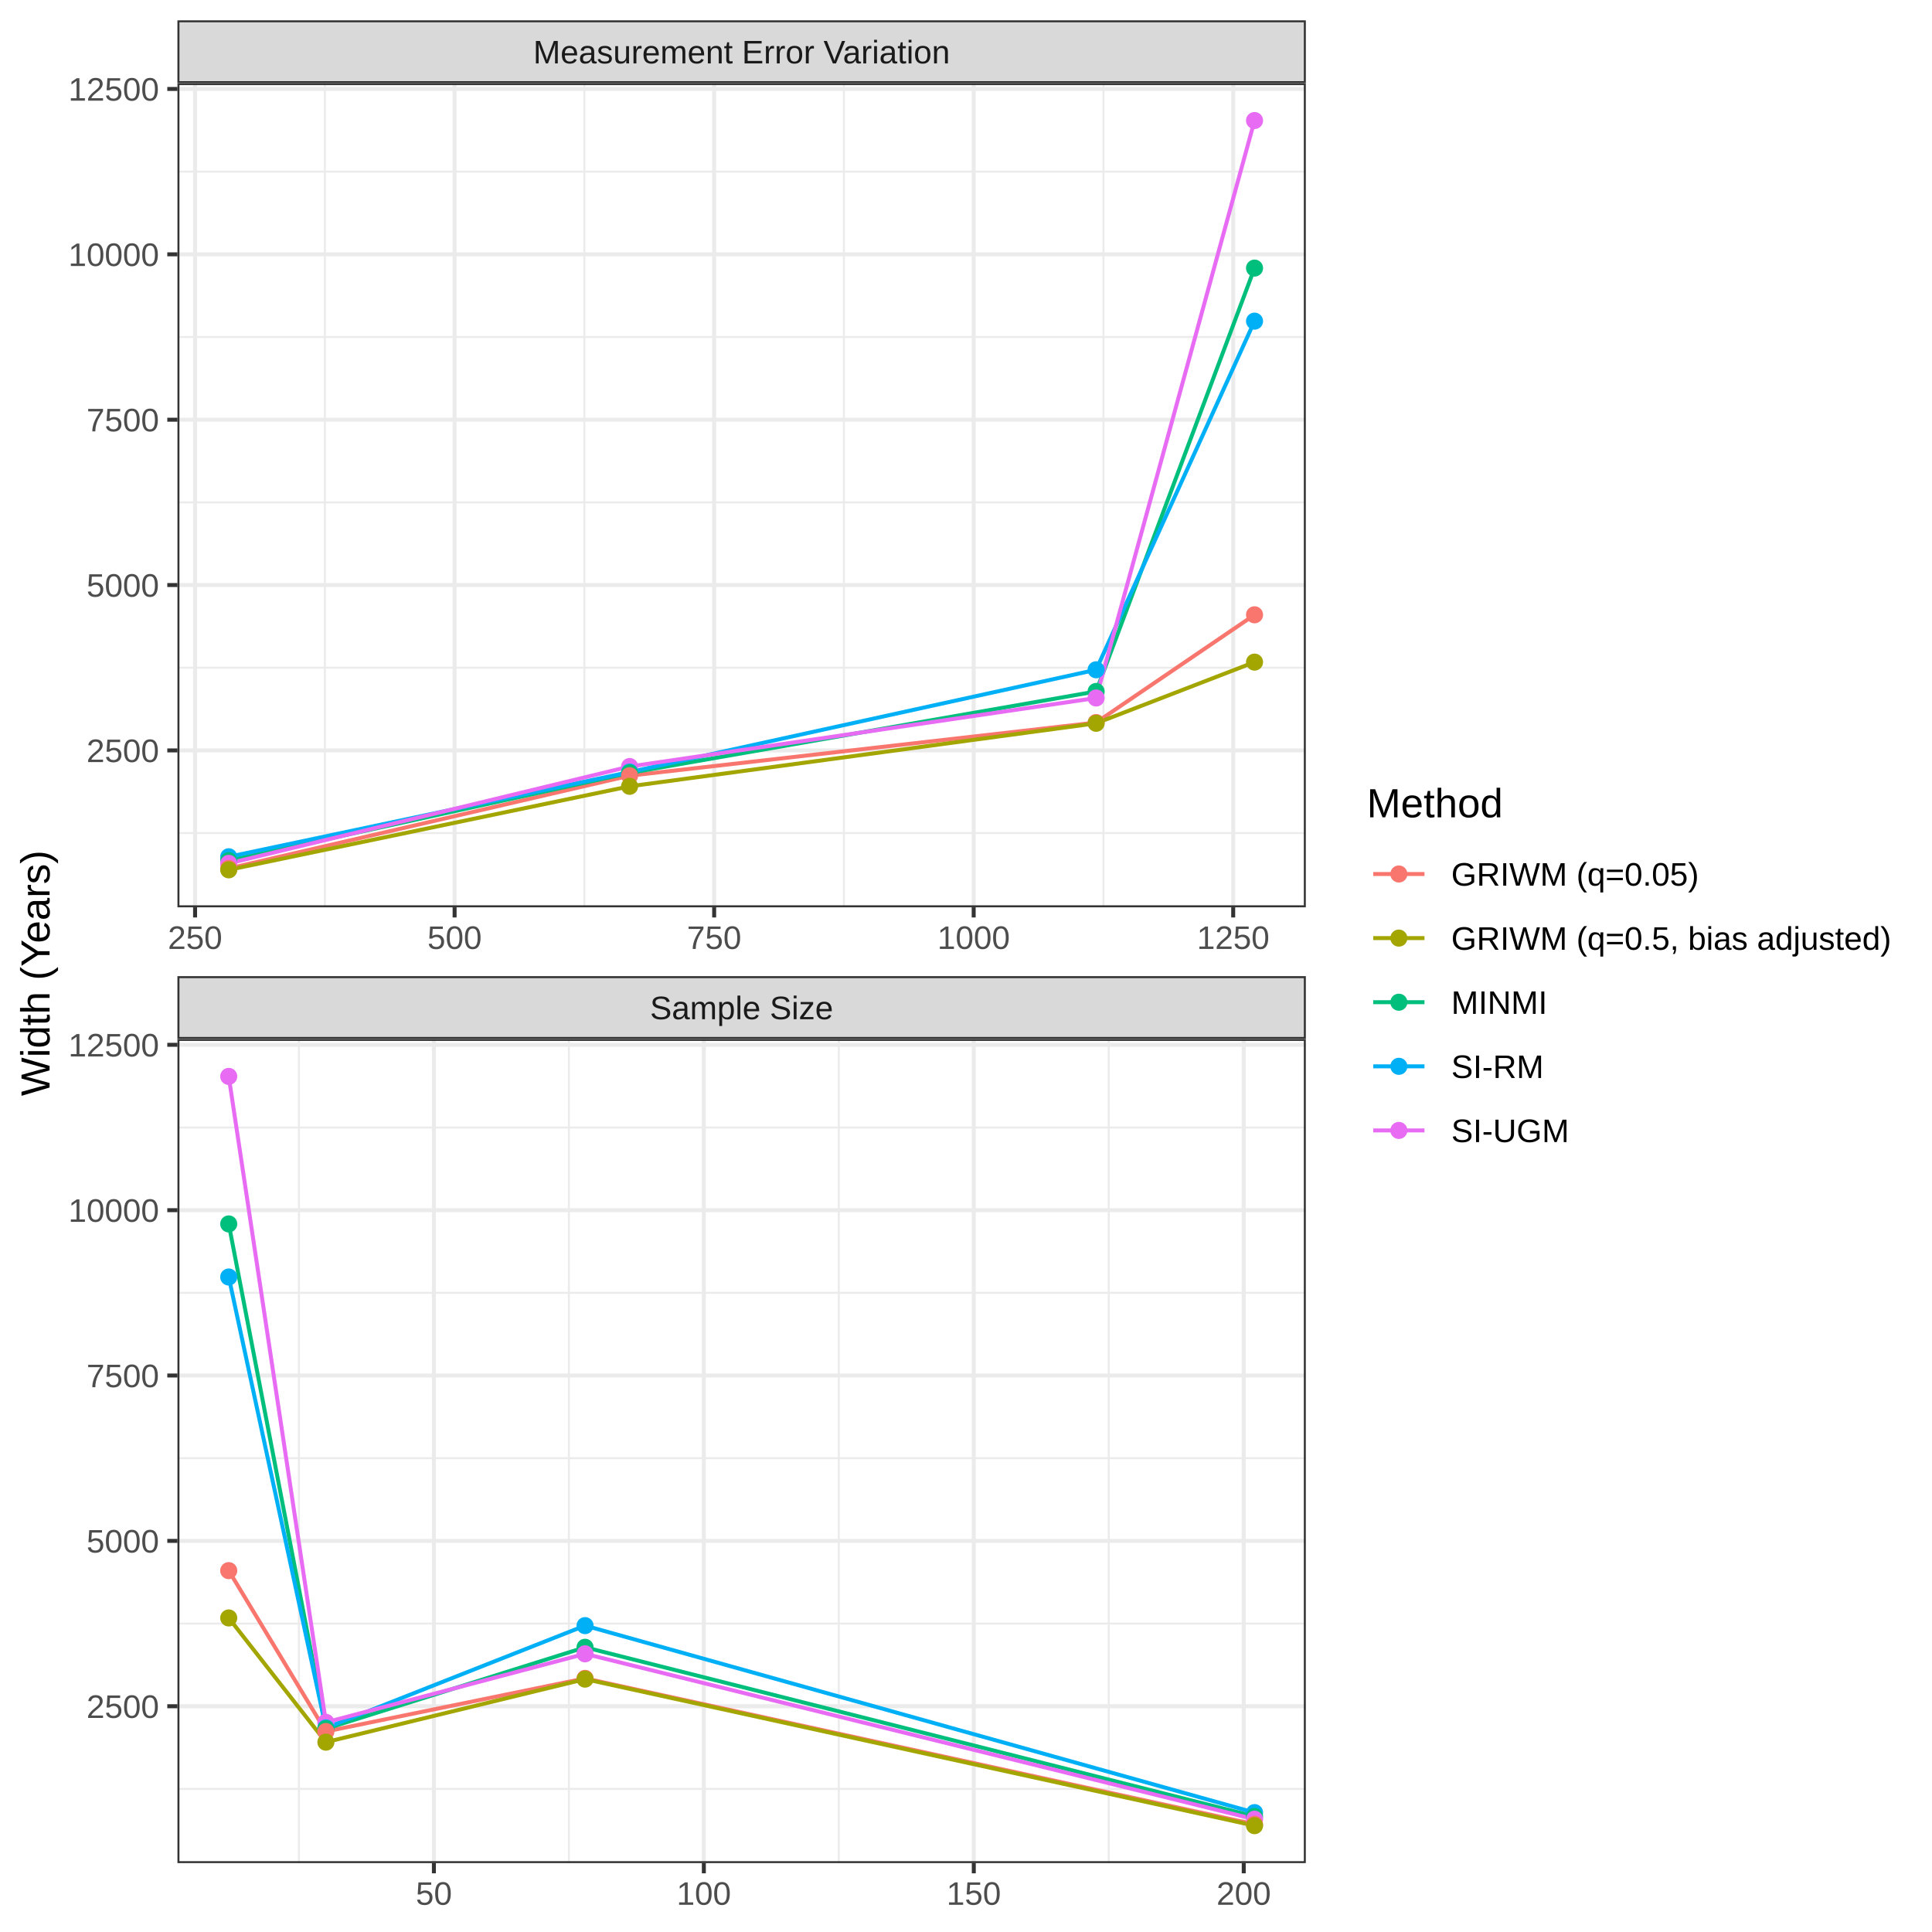
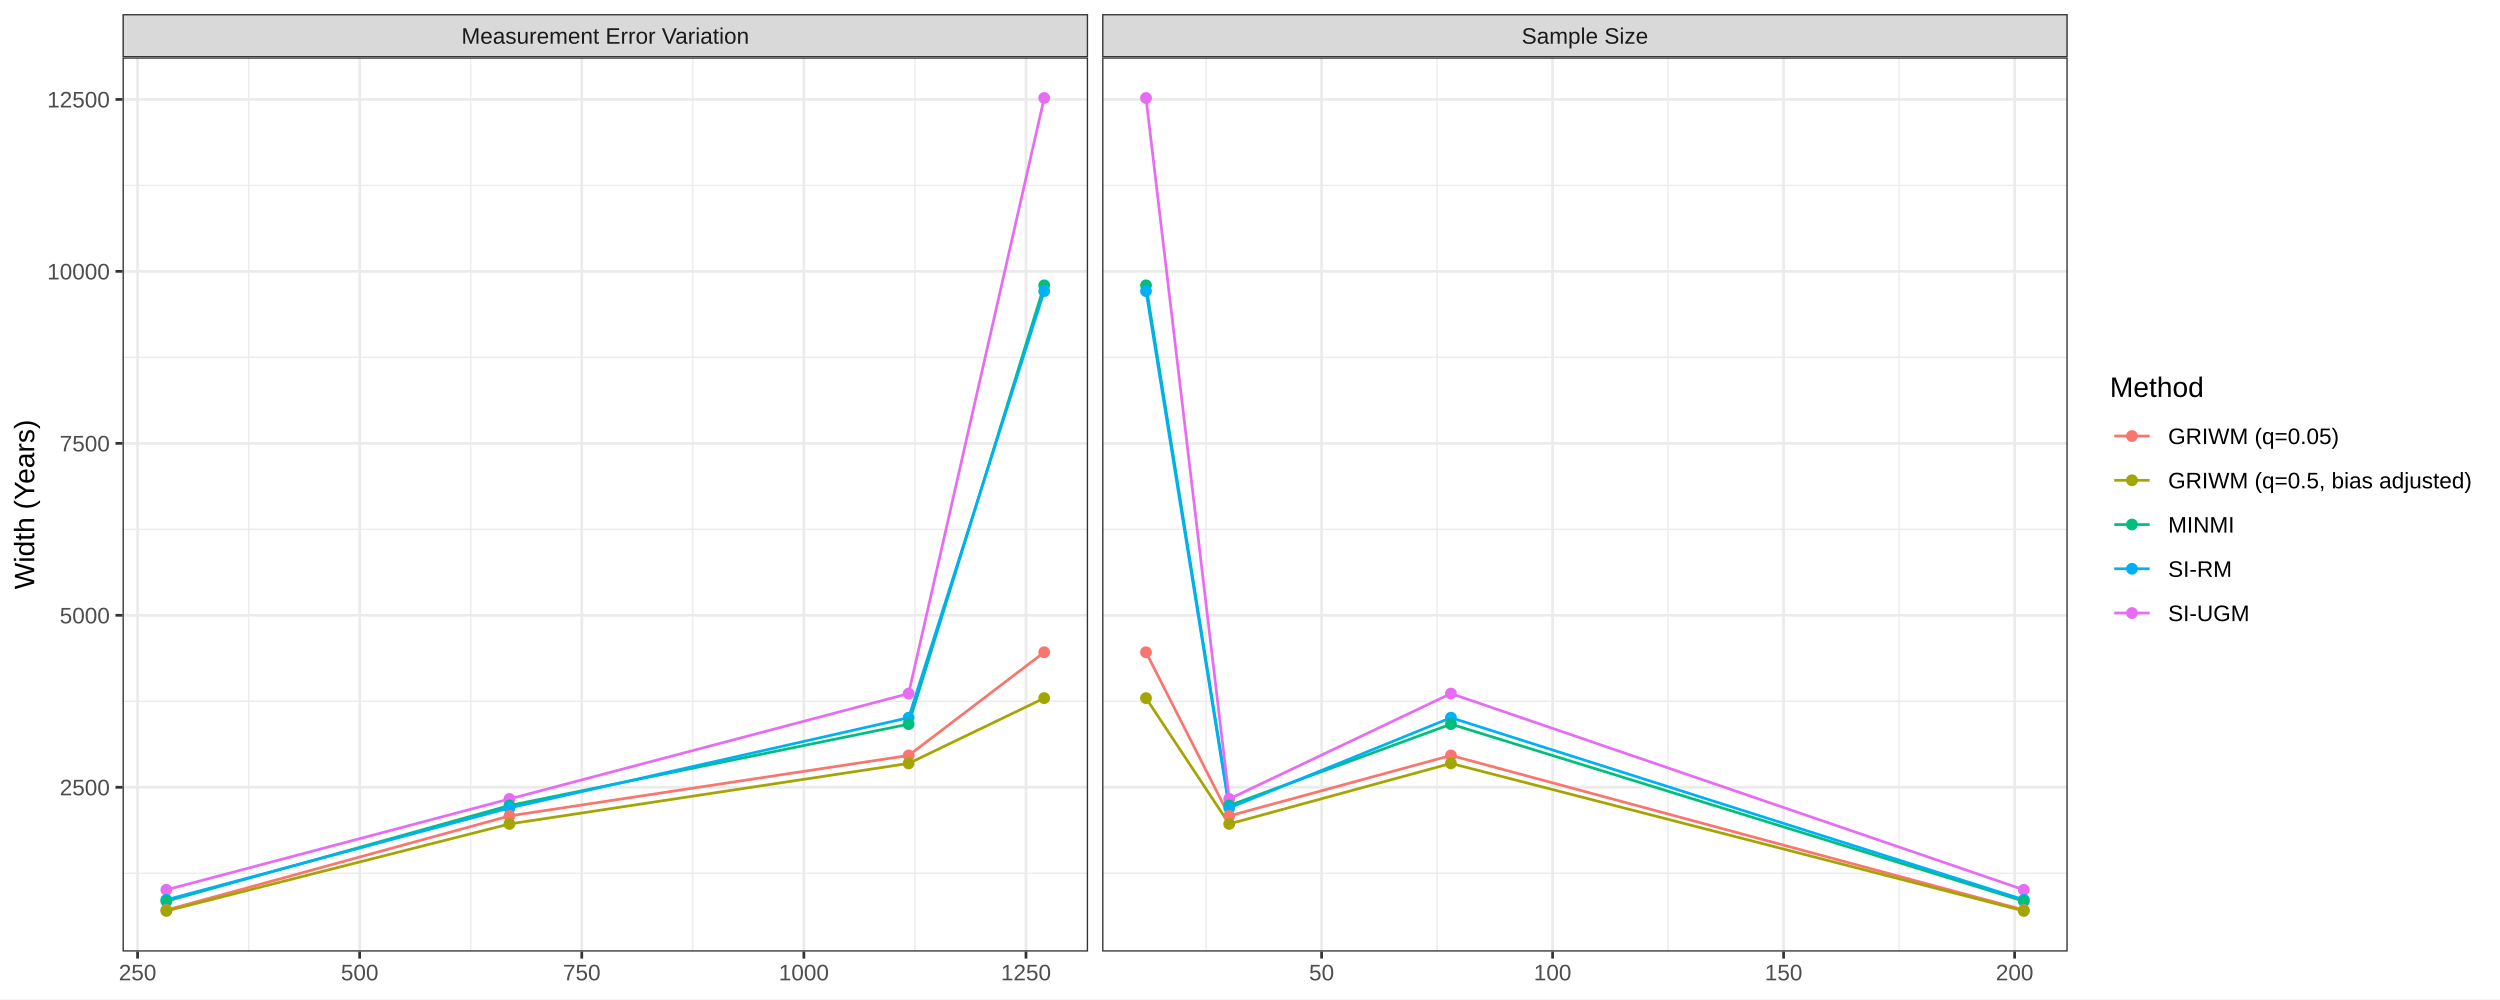
- <svg xmlns="http://www.w3.org/2000/svg" class="svglite" width="520.74pt" height="520.74pt" viewBox="0 0 520.74 520.74">
+ <svg xmlns="http://www.w3.org/2000/svg" class="svglite" width="976.19pt" height="390.14pt" viewBox="0 0 976.19 390.14">
  <defs>
    <style type="text/css">
    .svglite line, .svglite polyline, .svglite polygon, .svglite path, .svglite rect, .svglite circle {
      fill: none;
      stroke: #000000;
      stroke-linecap: round;
      stroke-linejoin: round;
      stroke-miterlimit: 10.00;
    }
    .svglite text {
      white-space: pre;
    }
  </style>
  </defs>
  <rect width="100%" height="100%" style="stroke: none; fill: #FFFFFF;" />
  <defs>
-     <clipPath id="cpMC4wMHw1MjAuNzR8MC4wMHw1MjAuNzQ=">
-       <rect x="0.00" y="0.00" width="520.74" height="520.74" />
-     </clipPath>
-   </defs>
-   <g clip-path="url(#cpMC4wMHw1MjAuNzR8MC4wMHw1MjAuNzQ=)">
-     <rect x="0.00" y="0.00" width="520.74" height="520.74" style="stroke-width: 1.07; stroke: #FFFFFF; fill: #FFFFFF;" />
-   </g>
-   <defs>
-     <clipPath id="cpNDcuODN8MzUxLjk2fDIyLjQwfDI0NC41NQ==">
-       <rect x="47.83" y="22.40" width="304.13" height="222.15" />
-     </clipPath>
-   </defs>
-   <g clip-path="url(#cpNDcuODN8MzUxLjk2fDIyLjQwfDI0NC41NQ==)">
-     <rect x="47.83" y="22.40" width="304.13" height="222.15" style="stroke-width: 1.07; stroke: none; fill: #FFFFFF;" />
-     <polyline points="47.83,224.54 351.96,224.54 " style="stroke-width: 0.53; stroke: #EBEBEB; stroke-linecap: butt;" />
-     <polyline points="47.83,179.97 351.96,179.97 " style="stroke-width: 0.53; stroke: #EBEBEB; stroke-linecap: butt;" />
-     <polyline points="47.83,135.40 351.96,135.40 " style="stroke-width: 0.53; stroke: #EBEBEB; stroke-linecap: butt;" />
-     <polyline points="47.83,90.83 351.96,90.83 " style="stroke-width: 0.53; stroke: #EBEBEB; stroke-linecap: butt;" />
-     <polyline points="47.83,46.26 351.96,46.26 " style="stroke-width: 0.53; stroke: #EBEBEB; stroke-linecap: butt;" />
-     <polyline points="87.56,244.55 87.56,22.40 " style="stroke-width: 0.53; stroke: #EBEBEB; stroke-linecap: butt;" />
-     <polyline points="157.51,244.55 157.51,22.40 " style="stroke-width: 0.53; stroke: #EBEBEB; stroke-linecap: butt;" />
-     <polyline points="227.46,244.55 227.46,22.40 " style="stroke-width: 0.53; stroke: #EBEBEB; stroke-linecap: butt;" />
-     <polyline points="297.42,244.55 297.42,22.40 " style="stroke-width: 0.53; stroke: #EBEBEB; stroke-linecap: butt;" />
-     <polyline points="47.83,202.26 351.96,202.26 " style="stroke-width: 1.07; stroke: #EBEBEB; stroke-linecap: butt;" />
-     <polyline points="47.83,157.69 351.96,157.69 " style="stroke-width: 1.07; stroke: #EBEBEB; stroke-linecap: butt;" />
-     <polyline points="47.83,113.12 351.96,113.12 " style="stroke-width: 1.07; stroke: #EBEBEB; stroke-linecap: butt;" />
-     <polyline points="47.83,68.55 351.96,68.55 " style="stroke-width: 1.07; stroke: #EBEBEB; stroke-linecap: butt;" />
-     <polyline points="47.83,23.98 351.96,23.98 " style="stroke-width: 1.07; stroke: #EBEBEB; stroke-linecap: butt;" />
-     <polyline points="52.58,244.55 52.58,22.40 " style="stroke-width: 1.07; stroke: #EBEBEB; stroke-linecap: butt;" />
-     <polyline points="122.53,244.55 122.53,22.40 " style="stroke-width: 1.07; stroke: #EBEBEB; stroke-linecap: butt;" />
-     <polyline points="192.49,244.55 192.49,22.40 " style="stroke-width: 1.07; stroke: #EBEBEB; stroke-linecap: butt;" />
-     <polyline points="262.44,244.55 262.44,22.40 " style="stroke-width: 1.07; stroke: #EBEBEB; stroke-linecap: butt;" />
-     <polyline points="332.39,244.55 332.39,22.40 " style="stroke-width: 1.07; stroke: #EBEBEB; stroke-linecap: butt;" />
-     <polyline points="61.65,234.08 169.70,209.07 295.44,194.75 338.14,165.71 " style="stroke-width: 1.07; stroke: #F8766D; stroke-linecap: butt;" />
-     <polyline points="61.65,234.45 169.70,211.94 295.44,194.95 338.14,178.46 " style="stroke-width: 1.07; stroke: #A3A500; stroke-linecap: butt;" />
-     <polyline points="61.65,231.96 169.70,208.32 295.44,186.37 338.14,72.26 " style="stroke-width: 1.07; stroke: #00BF7D; stroke-linecap: butt;" />
-     <polyline points="61.65,230.93 169.70,208.10 295.44,180.53 338.14,86.56 " style="stroke-width: 1.07; stroke: #00B0F6; stroke-linecap: butt;" />
-     <polyline points="61.65,232.71 169.70,206.60 295.44,188.13 338.14,32.49 " style="stroke-width: 1.07; stroke: #E76BF3; stroke-linecap: butt;" />
-     <circle cx="169.70" cy="206.60" r="1.95" style="stroke-width: 0.71; stroke: #E76BF3; fill: #E76BF3;" />
-     <circle cx="169.70" cy="208.10" r="1.95" style="stroke-width: 0.71; stroke: #00B0F6; fill: #00B0F6;" />
-     <circle cx="169.70" cy="208.32" r="1.95" style="stroke-width: 0.71; stroke: #00BF7D; fill: #00BF7D;" />
-     <circle cx="169.70" cy="209.07" r="1.95" style="stroke-width: 0.71; stroke: #F8766D; fill: #F8766D;" />
-     <circle cx="169.70" cy="211.94" r="1.95" style="stroke-width: 0.71; stroke: #A3A500; fill: #A3A500;" />
-     <circle cx="295.44" cy="180.53" r="1.95" style="stroke-width: 0.71; stroke: #00B0F6; fill: #00B0F6;" />
-     <circle cx="295.44" cy="186.37" r="1.95" style="stroke-width: 0.71; stroke: #00BF7D; fill: #00BF7D;" />
-     <circle cx="295.44" cy="188.13" r="1.95" style="stroke-width: 0.71; stroke: #E76BF3; fill: #E76BF3;" />
-     <circle cx="295.44" cy="194.75" r="1.95" style="stroke-width: 0.71; stroke: #F8766D; fill: #F8766D;" />
-     <circle cx="295.44" cy="194.95" r="1.95" style="stroke-width: 0.71; stroke: #A3A500; fill: #A3A500;" />
-     <circle cx="61.65" cy="230.93" r="1.95" style="stroke-width: 0.71; stroke: #00B0F6; fill: #00B0F6;" />
-     <circle cx="61.65" cy="231.96" r="1.95" style="stroke-width: 0.71; stroke: #00BF7D; fill: #00BF7D;" />
-     <circle cx="61.65" cy="232.71" r="1.95" style="stroke-width: 0.71; stroke: #E76BF3; fill: #E76BF3;" />
-     <circle cx="61.65" cy="234.08" r="1.95" style="stroke-width: 0.71; stroke: #F8766D; fill: #F8766D;" />
-     <circle cx="61.65" cy="234.45" r="1.95" style="stroke-width: 0.71; stroke: #A3A500; fill: #A3A500;" />
-     <circle cx="338.14" cy="32.49" r="1.95" style="stroke-width: 0.71; stroke: #E76BF3; fill: #E76BF3;" />
-     <circle cx="338.14" cy="72.26" r="1.95" style="stroke-width: 0.71; stroke: #00BF7D; fill: #00BF7D;" />
-     <circle cx="338.14" cy="86.56" r="1.95" style="stroke-width: 0.71; stroke: #00B0F6; fill: #00B0F6;" />
-     <circle cx="338.14" cy="165.71" r="1.95" style="stroke-width: 0.71; stroke: #F8766D; fill: #F8766D;" />
-     <circle cx="338.14" cy="178.46" r="1.95" style="stroke-width: 0.71; stroke: #A3A500; fill: #A3A500;" />
-     <rect x="47.83" y="22.40" width="304.13" height="222.15" style="stroke-width: 1.07; stroke: #333333;" />
-   </g>
-   <g clip-path="url(#cpMC4wMHw1MjAuNzR8MC4wMHw1MjAuNzQ=)">
+     <clipPath id="cpMC4wMHw5NzYuMTl8MC4wMHwzOTAuMTQ=">
+       <rect x="0.00" y="0.00" width="976.19" height="390.14" />
+     </clipPath>
+   </defs>
+   <g clip-path="url(#cpMC4wMHw5NzYuMTl8MC4wMHwzOTAuMTQ=)">
+     <rect x="0" y="0.00" width="976.19" height="390.14" style="stroke-width: 1.07; stroke: #FFFFFF; fill: #FFFFFF;" />
+   </g>
+   <defs>
+     <clipPath id="cpNDcuODN8NDI0Ljg3fDIyLjQwfDM3MS41OA==">
+       <rect x="47.83" y="22.40" width="377.05" height="349.18" />
+     </clipPath>
+   </defs>
+   <g clip-path="url(#cpNDcuODN8NDI0Ljg3fDIyLjQwfDM3MS41OA==)">
+     <rect x="47.83" y="22.40" width="377.05" height="349.18" style="stroke-width: 1.07; stroke: none; fill: #FFFFFF;" />
+     <polyline points="47.83,340.99 424.87,340.99 " style="stroke-width: 0.53; stroke: #EBEBEB; stroke-linecap: butt;" />
+     <polyline points="47.83,273.84 424.87,273.84 " style="stroke-width: 0.53; stroke: #EBEBEB; stroke-linecap: butt;" />
+     <polyline points="47.83,206.69 424.87,206.69 " style="stroke-width: 0.53; stroke: #EBEBEB; stroke-linecap: butt;" />
+     <polyline points="47.83,139.54 424.87,139.54 " style="stroke-width: 0.53; stroke: #EBEBEB; stroke-linecap: butt;" />
+     <polyline points="47.83,72.40 424.87,72.40 " style="stroke-width: 0.53; stroke: #EBEBEB; stroke-linecap: butt;" />
+     <polyline points="97.08,371.58 97.08,22.40 " style="stroke-width: 0.53; stroke: #EBEBEB; stroke-linecap: butt;" />
+     <polyline points="183.81,371.58 183.81,22.40 " style="stroke-width: 0.53; stroke: #EBEBEB; stroke-linecap: butt;" />
+     <polyline points="270.53,371.58 270.53,22.40 " style="stroke-width: 0.53; stroke: #EBEBEB; stroke-linecap: butt;" />
+     <polyline points="357.26,371.58 357.26,22.40 " style="stroke-width: 0.53; stroke: #EBEBEB; stroke-linecap: butt;" />
+     <polyline points="47.83,307.41 424.87,307.41 " style="stroke-width: 1.07; stroke: #EBEBEB; stroke-linecap: butt;" />
+     <polyline points="47.83,240.27 424.87,240.27 " style="stroke-width: 1.07; stroke: #EBEBEB; stroke-linecap: butt;" />
+     <polyline points="47.83,173.12 424.87,173.12 " style="stroke-width: 1.07; stroke: #EBEBEB; stroke-linecap: butt;" />
+     <polyline points="47.83,105.97 424.87,105.97 " style="stroke-width: 1.07; stroke: #EBEBEB; stroke-linecap: butt;" />
+     <polyline points="47.83,38.82 424.87,38.82 " style="stroke-width: 1.07; stroke: #EBEBEB; stroke-linecap: butt;" />
+     <polyline points="53.72,371.58 53.72,22.40 " style="stroke-width: 1.07; stroke: #EBEBEB; stroke-linecap: butt;" />
+     <polyline points="140.44,371.58 140.44,22.40 " style="stroke-width: 1.07; stroke: #EBEBEB; stroke-linecap: butt;" />
+     <polyline points="227.17,371.58 227.17,22.40 " style="stroke-width: 1.07; stroke: #EBEBEB; stroke-linecap: butt;" />
+     <polyline points="313.89,371.58 313.89,22.40 " style="stroke-width: 1.07; stroke: #EBEBEB; stroke-linecap: butt;" />
+     <polyline points="400.62,371.58 400.62,22.40 " style="stroke-width: 1.07; stroke: #EBEBEB; stroke-linecap: butt;" />
+     <polyline points="64.96,355.33 198.92,318.59 354.80,294.98 407.74,254.69 " style="stroke-width: 1.07; stroke: #F8766D; stroke-linecap: butt;" />
+     <polyline points="64.96,355.71 198.92,321.73 354.80,298.09 407.74,272.60 " style="stroke-width: 1.07; stroke: #A3A500; stroke-linecap: butt;" />
+     <polyline points="64.96,351.89 198.92,314.53 354.80,282.76 407.74,111.41 " style="stroke-width: 1.07; stroke: #00BF7D; stroke-linecap: butt;" />
+     <polyline points="64.96,351.34 198.92,315.48 354.80,280.24 407.74,113.67 " style="stroke-width: 1.07; stroke: #00B0F6; stroke-linecap: butt;" />
+     <polyline points="64.96,347.45 198.92,311.97 354.80,270.82 407.74,38.27 " style="stroke-width: 1.07; stroke: #E76BF3; stroke-linecap: butt;" />
+     <circle cx="198.92" cy="311.97" r="1.95" style="stroke-width: 0.71; stroke: #E76BF3; fill: #E76BF3;" />
+     <circle cx="198.92" cy="314.53" r="1.95" style="stroke-width: 0.71; stroke: #00BF7D; fill: #00BF7D;" />
+     <circle cx="198.92" cy="315.48" r="1.95" style="stroke-width: 0.71; stroke: #00B0F6; fill: #00B0F6;" />
+     <circle cx="198.92" cy="318.59" r="1.95" style="stroke-width: 0.71; stroke: #F8766D; fill: #F8766D;" />
+     <circle cx="198.92" cy="321.73" r="1.95" style="stroke-width: 0.71; stroke: #A3A500; fill: #A3A500;" />
+     <circle cx="354.80" cy="270.82" r="1.95" style="stroke-width: 0.71; stroke: #E76BF3; fill: #E76BF3;" />
+     <circle cx="354.80" cy="280.24" r="1.95" style="stroke-width: 0.71; stroke: #00B0F6; fill: #00B0F6;" />
+     <circle cx="354.80" cy="282.76" r="1.95" style="stroke-width: 0.71; stroke: #00BF7D; fill: #00BF7D;" />
+     <circle cx="354.80" cy="294.98" r="1.95" style="stroke-width: 0.71; stroke: #F8766D; fill: #F8766D;" />
+     <circle cx="354.80" cy="298.09" r="1.95" style="stroke-width: 0.71; stroke: #A3A500; fill: #A3A500;" />
+     <circle cx="64.96" cy="347.45" r="1.95" style="stroke-width: 0.71; stroke: #E76BF3; fill: #E76BF3;" />
+     <circle cx="64.96" cy="351.34" r="1.95" style="stroke-width: 0.71; stroke: #00B0F6; fill: #00B0F6;" />
+     <circle cx="64.96" cy="351.89" r="1.95" style="stroke-width: 0.71; stroke: #00BF7D; fill: #00BF7D;" />
+     <circle cx="64.96" cy="355.33" r="1.95" style="stroke-width: 0.71; stroke: #F8766D; fill: #F8766D;" />
+     <circle cx="64.96" cy="355.71" r="1.95" style="stroke-width: 0.71; stroke: #A3A500; fill: #A3A500;" />
+     <circle cx="407.74" cy="38.27" r="1.95" style="stroke-width: 0.71; stroke: #E76BF3; fill: #E76BF3;" />
+     <circle cx="407.74" cy="111.41" r="1.95" style="stroke-width: 0.71; stroke: #00BF7D; fill: #00BF7D;" />
+     <circle cx="407.74" cy="113.67" r="1.95" style="stroke-width: 0.71; stroke: #00B0F6; fill: #00B0F6;" />
+     <circle cx="407.74" cy="254.69" r="1.95" style="stroke-width: 0.71; stroke: #F8766D; fill: #F8766D;" />
+     <circle cx="407.74" cy="272.60" r="1.95" style="stroke-width: 0.71; stroke: #A3A500; fill: #A3A500;" />
+     <rect x="47.83" y="22.40" width="377.05" height="349.18" style="stroke-width: 1.07; stroke: #333333;" />
+   </g>
+   <g clip-path="url(#cpMC4wMHw5NzYuMTl8MC4wMHwzOTAuMTQ=)">
</g>
  <defs>
-     <clipPath id="cpNDcuODN8MzUxLjk2fDI4MC4wM3w1MDIuMTg=">
-       <rect x="47.83" y="280.03" width="304.13" height="222.15" />
-     </clipPath>
-   </defs>
-   <g clip-path="url(#cpNDcuODN8MzUxLjk2fDI4MC4wM3w1MDIuMTg=)">
-     <rect x="47.83" y="280.03" width="304.13" height="222.15" style="stroke-width: 1.07; stroke: none; fill: #FFFFFF;" />
-     <polyline points="47.83,482.17 351.96,482.17 " style="stroke-width: 0.53; stroke: #EBEBEB; stroke-linecap: butt;" />
-     <polyline points="47.83,437.60 351.96,437.60 " style="stroke-width: 0.53; stroke: #EBEBEB; stroke-linecap: butt;" />
-     <polyline points="47.83,393.03 351.96,393.03 " style="stroke-width: 0.53; stroke: #EBEBEB; stroke-linecap: butt;" />
-     <polyline points="47.83,348.46 351.96,348.46 " style="stroke-width: 0.53; stroke: #EBEBEB; stroke-linecap: butt;" />
-     <polyline points="47.83,303.90 351.96,303.90 " style="stroke-width: 0.53; stroke: #EBEBEB; stroke-linecap: butt;" />
-     <polyline points="80.57,502.18 80.57,280.03 " style="stroke-width: 0.53; stroke: #EBEBEB; stroke-linecap: butt;" />
-     <polyline points="153.33,502.18 153.33,280.03 " style="stroke-width: 0.53; stroke: #EBEBEB; stroke-linecap: butt;" />
-     <polyline points="226.09,502.18 226.09,280.03 " style="stroke-width: 0.53; stroke: #EBEBEB; stroke-linecap: butt;" />
-     <polyline points="298.85,502.18 298.85,280.03 " style="stroke-width: 0.53; stroke: #EBEBEB; stroke-linecap: butt;" />
-     <polyline points="47.83,459.89 351.96,459.89 " style="stroke-width: 1.07; stroke: #EBEBEB; stroke-linecap: butt;" />
-     <polyline points="47.83,415.32 351.96,415.32 " style="stroke-width: 1.07; stroke: #EBEBEB; stroke-linecap: butt;" />
-     <polyline points="47.83,370.75 351.96,370.75 " style="stroke-width: 1.07; stroke: #EBEBEB; stroke-linecap: butt;" />
-     <polyline points="47.83,326.18 351.96,326.18 " style="stroke-width: 1.07; stroke: #EBEBEB; stroke-linecap: butt;" />
-     <polyline points="47.83,281.61 351.96,281.61 " style="stroke-width: 1.07; stroke: #EBEBEB; stroke-linecap: butt;" />
-     <polyline points="116.95,502.18 116.95,280.03 " style="stroke-width: 1.07; stroke: #EBEBEB; stroke-linecap: butt;" />
-     <polyline points="189.71,502.18 189.71,280.03 " style="stroke-width: 1.07; stroke: #EBEBEB; stroke-linecap: butt;" />
-     <polyline points="262.47,502.18 262.47,280.03 " style="stroke-width: 1.07; stroke: #EBEBEB; stroke-linecap: butt;" />
-     <polyline points="335.23,502.18 335.23,280.03 " style="stroke-width: 1.07; stroke: #EBEBEB; stroke-linecap: butt;" />
-     <polyline points="61.65,423.34 87.84,466.70 157.69,452.38 338.14,491.71 " style="stroke-width: 1.07; stroke: #F8766D; stroke-linecap: butt;" />
-     <polyline points="61.65,436.09 87.84,469.57 157.69,452.58 338.14,492.08 " style="stroke-width: 1.07; stroke: #A3A500; stroke-linecap: butt;" />
-     <polyline points="61.65,329.89 87.84,465.95 157.69,444.00 338.14,489.59 " style="stroke-width: 1.07; stroke: #00BF7D; stroke-linecap: butt;" />
-     <polyline points="61.65,344.20 87.84,465.73 157.69,438.16 338.14,488.56 " style="stroke-width: 1.07; stroke: #00B0F6; stroke-linecap: butt;" />
-     <polyline points="61.65,290.13 87.84,464.23 157.69,445.76 338.14,490.34 " style="stroke-width: 1.07; stroke: #E76BF3; stroke-linecap: butt;" />
-     <circle cx="87.84" cy="464.23" r="1.95" style="stroke-width: 0.71; stroke: #E76BF3; fill: #E76BF3;" />
-     <circle cx="87.84" cy="465.73" r="1.95" style="stroke-width: 0.71; stroke: #00B0F6; fill: #00B0F6;" />
-     <circle cx="87.84" cy="465.95" r="1.95" style="stroke-width: 0.71; stroke: #00BF7D; fill: #00BF7D;" />
-     <circle cx="87.84" cy="466.70" r="1.95" style="stroke-width: 0.71; stroke: #F8766D; fill: #F8766D;" />
-     <circle cx="87.84" cy="469.57" r="1.95" style="stroke-width: 0.71; stroke: #A3A500; fill: #A3A500;" />
-     <circle cx="157.69" cy="438.16" r="1.95" style="stroke-width: 0.71; stroke: #00B0F6; fill: #00B0F6;" />
-     <circle cx="157.69" cy="444.00" r="1.95" style="stroke-width: 0.71; stroke: #00BF7D; fill: #00BF7D;" />
-     <circle cx="157.69" cy="445.76" r="1.95" style="stroke-width: 0.71; stroke: #E76BF3; fill: #E76BF3;" />
-     <circle cx="157.69" cy="452.38" r="1.95" style="stroke-width: 0.71; stroke: #F8766D; fill: #F8766D;" />
-     <circle cx="157.69" cy="452.58" r="1.95" style="stroke-width: 0.71; stroke: #A3A500; fill: #A3A500;" />
-     <circle cx="338.14" cy="488.56" r="1.95" style="stroke-width: 0.71; stroke: #00B0F6; fill: #00B0F6;" />
-     <circle cx="338.14" cy="489.59" r="1.95" style="stroke-width: 0.71; stroke: #00BF7D; fill: #00BF7D;" />
-     <circle cx="338.14" cy="490.34" r="1.95" style="stroke-width: 0.71; stroke: #E76BF3; fill: #E76BF3;" />
-     <circle cx="338.14" cy="491.71" r="1.95" style="stroke-width: 0.71; stroke: #F8766D; fill: #F8766D;" />
-     <circle cx="338.14" cy="492.08" r="1.95" style="stroke-width: 0.71; stroke: #A3A500; fill: #A3A500;" />
-     <circle cx="61.65" cy="290.13" r="1.95" style="stroke-width: 0.71; stroke: #E76BF3; fill: #E76BF3;" />
-     <circle cx="61.65" cy="329.89" r="1.95" style="stroke-width: 0.71; stroke: #00BF7D; fill: #00BF7D;" />
-     <circle cx="61.65" cy="344.20" r="1.95" style="stroke-width: 0.71; stroke: #00B0F6; fill: #00B0F6;" />
-     <circle cx="61.65" cy="423.34" r="1.95" style="stroke-width: 0.71; stroke: #F8766D; fill: #F8766D;" />
-     <circle cx="61.65" cy="436.09" r="1.95" style="stroke-width: 0.71; stroke: #A3A500; fill: #A3A500;" />
-     <rect x="47.83" y="280.03" width="304.13" height="222.15" style="stroke-width: 1.07; stroke: #333333;" />
-   </g>
-   <g clip-path="url(#cpMC4wMHw1MjAuNzR8MC4wMHw1MjAuNzQ=)">
+     <clipPath id="cpNDMwLjM1fDgwNy40MHwyMi40MHwzNzEuNTg=">
+       <rect x="430.35" y="22.40" width="377.05" height="349.18" />
+     </clipPath>
+   </defs>
+   <g clip-path="url(#cpNDMwLjM1fDgwNy40MHwyMi40MHwzNzEuNTg=)">
+     <rect x="430.35" y="22.40" width="377.05" height="349.18" style="stroke-width: 1.07; stroke: none; fill: #FFFFFF;" />
+     <polyline points="430.35,340.99 807.40,340.99 " style="stroke-width: 0.53; stroke: #EBEBEB; stroke-linecap: butt;" />
+     <polyline points="430.35,273.84 807.40,273.84 " style="stroke-width: 0.53; stroke: #EBEBEB; stroke-linecap: butt;" />
+     <polyline points="430.35,206.69 807.40,206.69 " style="stroke-width: 0.53; stroke: #EBEBEB; stroke-linecap: butt;" />
+     <polyline points="430.35,139.54 807.40,139.54 " style="stroke-width: 0.53; stroke: #EBEBEB; stroke-linecap: butt;" />
+     <polyline points="430.35,72.40 807.40,72.40 " style="stroke-width: 0.53; stroke: #EBEBEB; stroke-linecap: butt;" />
+     <polyline points="470.95,371.58 470.95,22.40 " style="stroke-width: 0.53; stroke: #EBEBEB; stroke-linecap: butt;" />
+     <polyline points="561.15,371.58 561.15,22.40 " style="stroke-width: 0.53; stroke: #EBEBEB; stroke-linecap: butt;" />
+     <polyline points="651.35,371.58 651.35,22.40 " style="stroke-width: 0.53; stroke: #EBEBEB; stroke-linecap: butt;" />
+     <polyline points="741.55,371.58 741.55,22.40 " style="stroke-width: 0.53; stroke: #EBEBEB; stroke-linecap: butt;" />
+     <polyline points="430.35,307.41 807.40,307.41 " style="stroke-width: 1.07; stroke: #EBEBEB; stroke-linecap: butt;" />
+     <polyline points="430.35,240.27 807.40,240.27 " style="stroke-width: 1.07; stroke: #EBEBEB; stroke-linecap: butt;" />
+     <polyline points="430.35,173.12 807.40,173.12 " style="stroke-width: 1.07; stroke: #EBEBEB; stroke-linecap: butt;" />
+     <polyline points="430.35,105.97 807.40,105.97 " style="stroke-width: 1.07; stroke: #EBEBEB; stroke-linecap: butt;" />
+     <polyline points="430.35,38.82 807.40,38.82 " style="stroke-width: 1.07; stroke: #EBEBEB; stroke-linecap: butt;" />
+     <polyline points="516.05,371.58 516.05,22.40 " style="stroke-width: 1.07; stroke: #EBEBEB; stroke-linecap: butt;" />
+     <polyline points="606.25,371.58 606.25,22.40 " style="stroke-width: 1.07; stroke: #EBEBEB; stroke-linecap: butt;" />
+     <polyline points="696.45,371.58 696.45,22.40 " style="stroke-width: 1.07; stroke: #EBEBEB; stroke-linecap: butt;" />
+     <polyline points="786.66,371.58 786.66,22.40 " style="stroke-width: 1.07; stroke: #EBEBEB; stroke-linecap: butt;" />
+     <polyline points="447.49,254.69 479.97,318.59 566.56,294.98 790.26,355.33 " style="stroke-width: 1.07; stroke: #F8766D; stroke-linecap: butt;" />
+     <polyline points="447.49,272.60 479.97,321.73 566.56,298.09 790.26,355.71 " style="stroke-width: 1.07; stroke: #A3A500; stroke-linecap: butt;" />
+     <polyline points="447.49,111.41 479.97,314.53 566.56,282.76 790.26,351.89 " style="stroke-width: 1.07; stroke: #00BF7D; stroke-linecap: butt;" />
+     <polyline points="447.49,113.67 479.97,315.48 566.56,280.24 790.26,351.34 " style="stroke-width: 1.07; stroke: #00B0F6; stroke-linecap: butt;" />
+     <polyline points="447.49,38.27 479.97,311.97 566.56,270.82 790.26,347.45 " style="stroke-width: 1.07; stroke: #E76BF3; stroke-linecap: butt;" />
+     <circle cx="479.97" cy="311.97" r="1.95" style="stroke-width: 0.71; stroke: #E76BF3; fill: #E76BF3;" />
+     <circle cx="479.97" cy="314.53" r="1.95" style="stroke-width: 0.71; stroke: #00BF7D; fill: #00BF7D;" />
+     <circle cx="479.97" cy="315.48" r="1.95" style="stroke-width: 0.71; stroke: #00B0F6; fill: #00B0F6;" />
+     <circle cx="479.97" cy="318.59" r="1.95" style="stroke-width: 0.71; stroke: #F8766D; fill: #F8766D;" />
+     <circle cx="479.97" cy="321.73" r="1.95" style="stroke-width: 0.71; stroke: #A3A500; fill: #A3A500;" />
+     <circle cx="566.56" cy="270.82" r="1.95" style="stroke-width: 0.71; stroke: #E76BF3; fill: #E76BF3;" />
+     <circle cx="566.56" cy="280.24" r="1.95" style="stroke-width: 0.71; stroke: #00B0F6; fill: #00B0F6;" />
+     <circle cx="566.56" cy="282.76" r="1.95" style="stroke-width: 0.71; stroke: #00BF7D; fill: #00BF7D;" />
+     <circle cx="566.56" cy="294.98" r="1.95" style="stroke-width: 0.71; stroke: #F8766D; fill: #F8766D;" />
+     <circle cx="566.56" cy="298.09" r="1.95" style="stroke-width: 0.71; stroke: #A3A500; fill: #A3A500;" />
+     <circle cx="790.26" cy="347.45" r="1.95" style="stroke-width: 0.71; stroke: #E76BF3; fill: #E76BF3;" />
+     <circle cx="790.26" cy="351.34" r="1.95" style="stroke-width: 0.71; stroke: #00B0F6; fill: #00B0F6;" />
+     <circle cx="790.26" cy="351.89" r="1.95" style="stroke-width: 0.71; stroke: #00BF7D; fill: #00BF7D;" />
+     <circle cx="790.26" cy="355.33" r="1.95" style="stroke-width: 0.71; stroke: #F8766D; fill: #F8766D;" />
+     <circle cx="790.26" cy="355.71" r="1.95" style="stroke-width: 0.71; stroke: #A3A500; fill: #A3A500;" />
+     <circle cx="447.49" cy="38.27" r="1.95" style="stroke-width: 0.71; stroke: #E76BF3; fill: #E76BF3;" />
+     <circle cx="447.49" cy="111.41" r="1.95" style="stroke-width: 0.71; stroke: #00BF7D; fill: #00BF7D;" />
+     <circle cx="447.49" cy="113.67" r="1.95" style="stroke-width: 0.71; stroke: #00B0F6; fill: #00B0F6;" />
+     <circle cx="447.49" cy="254.69" r="1.95" style="stroke-width: 0.71; stroke: #F8766D; fill: #F8766D;" />
+     <circle cx="447.49" cy="272.60" r="1.95" style="stroke-width: 0.71; stroke: #A3A500; fill: #A3A500;" />
+     <rect x="430.35" y="22.40" width="377.05" height="349.18" style="stroke-width: 1.07; stroke: #333333;" />
+   </g>
+   <g clip-path="url(#cpMC4wMHw5NzYuMTl8MC4wMHwzOTAuMTQ=)">
</g>
  <defs>
-     <clipPath id="cpNDcuODN8MzUxLjk2fDI2My4xMXwyODAuMDM=">
-       <rect x="47.83" y="263.11" width="304.13" height="16.92" />
-     </clipPath>
-   </defs>
-   <g clip-path="url(#cpNDcuODN8MzUxLjk2fDI2My4xMXwyODAuMDM=)">
-     <rect x="47.83" y="263.11" width="304.13" height="16.92" style="stroke-width: 1.07; stroke: #333333; fill: #D9D9D9;" />
-     <text x="199.89" y="274.72" text-anchor="middle" style="font-size: 8.80px;fill: #1A1A1A; font-family: &quot;Arial&quot;;" textLength="49.40px" lengthAdjust="spacingAndGlyphs">Sample Size</text>
-   </g>
-   <g clip-path="url(#cpMC4wMHw1MjAuNzR8MC4wMHw1MjAuNzQ=)">
+     <clipPath id="cpNDcuODN8NDI0Ljg3fDUuNDh8MjIuNDA=">
+       <rect x="47.83" y="5.48" width="377.05" height="16.92" />
+     </clipPath>
+   </defs>
+   <g clip-path="url(#cpNDcuODN8NDI0Ljg3fDUuNDh8MjIuNDA=)">
+     <rect x="47.83" y="5.48" width="377.05" height="16.92" style="stroke-width: 1.07; stroke: #333333; fill: #D9D9D9;" />
+     <text x="236.35" y="17.09" text-anchor="middle" style="font-size: 8.80px;fill: #1A1A1A; font-family: &quot;Arial&quot;;" textLength="112.34px" lengthAdjust="spacingAndGlyphs">Measurement Error Variation</text>
+   </g>
+   <g clip-path="url(#cpMC4wMHw5NzYuMTl8MC4wMHwzOTAuMTQ=)">
</g>
  <defs>
-     <clipPath id="cpNDcuODN8MzUxLjk2fDUuNDh8MjIuNDA=">
-       <rect x="47.83" y="5.48" width="304.13" height="16.92" />
-     </clipPath>
-   </defs>
-   <g clip-path="url(#cpNDcuODN8MzUxLjk2fDUuNDh8MjIuNDA=)">
-     <rect x="47.83" y="5.48" width="304.13" height="16.92" style="stroke-width: 1.07; stroke: #333333; fill: #D9D9D9;" />
-     <text x="199.89" y="17.09" text-anchor="middle" style="font-size: 8.80px;fill: #1A1A1A; font-family: &quot;Arial&quot;;" textLength="112.34px" lengthAdjust="spacingAndGlyphs">Measurement Error Variation</text>
-   </g>
-   <g clip-path="url(#cpMC4wMHw1MjAuNzR8MC4wMHw1MjAuNzQ=)">
-     <polyline points="116.95,504.92 116.95,502.18 " style="stroke-width: 1.07; stroke: #333333; stroke-linecap: butt;" />
-     <polyline points="189.71,504.92 189.71,502.18 " style="stroke-width: 1.07; stroke: #333333; stroke-linecap: butt;" />
-     <polyline points="262.47,504.92 262.47,502.18 " style="stroke-width: 1.07; stroke: #333333; stroke-linecap: butt;" />
-     <polyline points="335.23,504.92 335.23,502.18 " style="stroke-width: 1.07; stroke: #333333; stroke-linecap: butt;" />
-     <text x="116.95" y="513.41" text-anchor="middle" style="font-size: 8.80px;fill: #4D4D4D; font-family: &quot;Arial&quot;;" textLength="9.79px" lengthAdjust="spacingAndGlyphs">50</text>
-     <text x="189.71" y="513.41" text-anchor="middle" style="font-size: 8.80px;fill: #4D4D4D; font-family: &quot;Arial&quot;;" textLength="14.69px" lengthAdjust="spacingAndGlyphs">100</text>
-     <text x="262.47" y="513.41" text-anchor="middle" style="font-size: 8.80px;fill: #4D4D4D; font-family: &quot;Arial&quot;;" textLength="14.69px" lengthAdjust="spacingAndGlyphs">150</text>
-     <text x="335.23" y="513.41" text-anchor="middle" style="font-size: 8.80px;fill: #4D4D4D; font-family: &quot;Arial&quot;;" textLength="14.69px" lengthAdjust="spacingAndGlyphs">200</text>
-     <polyline points="52.58,247.29 52.58,244.55 " style="stroke-width: 1.07; stroke: #333333; stroke-linecap: butt;" />
-     <polyline points="122.53,247.29 122.53,244.55 " style="stroke-width: 1.07; stroke: #333333; stroke-linecap: butt;" />
-     <polyline points="192.49,247.29 192.49,244.55 " style="stroke-width: 1.07; stroke: #333333; stroke-linecap: butt;" />
-     <polyline points="262.44,247.29 262.44,244.55 " style="stroke-width: 1.07; stroke: #333333; stroke-linecap: butt;" />
-     <polyline points="332.39,247.29 332.39,244.55 " style="stroke-width: 1.07; stroke: #333333; stroke-linecap: butt;" />
-     <text x="52.58" y="255.78" text-anchor="middle" style="font-size: 8.80px;fill: #4D4D4D; font-family: &quot;Arial&quot;;" textLength="14.69px" lengthAdjust="spacingAndGlyphs">250</text>
-     <text x="122.53" y="255.78" text-anchor="middle" style="font-size: 8.80px;fill: #4D4D4D; font-family: &quot;Arial&quot;;" textLength="14.69px" lengthAdjust="spacingAndGlyphs">500</text>
-     <text x="192.49" y="255.78" text-anchor="middle" style="font-size: 8.80px;fill: #4D4D4D; font-family: &quot;Arial&quot;;" textLength="14.69px" lengthAdjust="spacingAndGlyphs">750</text>
-     <text x="262.44" y="255.78" text-anchor="middle" style="font-size: 8.80px;fill: #4D4D4D; font-family: &quot;Arial&quot;;" textLength="19.58px" lengthAdjust="spacingAndGlyphs">1000</text>
-     <text x="332.39" y="255.78" text-anchor="middle" style="font-size: 8.80px;fill: #4D4D4D; font-family: &quot;Arial&quot;;" textLength="19.58px" lengthAdjust="spacingAndGlyphs">1250</text>
-     <text x="42.89" y="205.41" text-anchor="end" style="font-size: 8.80px;fill: #4D4D4D; font-family: &quot;Arial&quot;;" textLength="19.58px" lengthAdjust="spacingAndGlyphs">2500</text>
-     <text x="42.89" y="160.84" text-anchor="end" style="font-size: 8.80px;fill: #4D4D4D; font-family: &quot;Arial&quot;;" textLength="19.58px" lengthAdjust="spacingAndGlyphs">5000</text>
-     <text x="42.89" y="116.27" text-anchor="end" style="font-size: 8.80px;fill: #4D4D4D; font-family: &quot;Arial&quot;;" textLength="19.58px" lengthAdjust="spacingAndGlyphs">7500</text>
-     <text x="42.89" y="71.70" text-anchor="end" style="font-size: 8.80px;fill: #4D4D4D; font-family: &quot;Arial&quot;;" textLength="24.48px" lengthAdjust="spacingAndGlyphs">10000</text>
-     <text x="42.89" y="27.13" text-anchor="end" style="font-size: 8.80px;fill: #4D4D4D; font-family: &quot;Arial&quot;;" textLength="24.48px" lengthAdjust="spacingAndGlyphs">12500</text>
-     <polyline points="45.09,202.26 47.83,202.26 " style="stroke-width: 1.07; stroke: #333333; stroke-linecap: butt;" />
-     <polyline points="45.09,157.69 47.83,157.69 " style="stroke-width: 1.07; stroke: #333333; stroke-linecap: butt;" />
-     <polyline points="45.09,113.12 47.83,113.12 " style="stroke-width: 1.07; stroke: #333333; stroke-linecap: butt;" />
-     <polyline points="45.09,68.55 47.83,68.55 " style="stroke-width: 1.07; stroke: #333333; stroke-linecap: butt;" />
-     <polyline points="45.09,23.98 47.83,23.98 " style="stroke-width: 1.07; stroke: #333333; stroke-linecap: butt;" />
-     <text x="42.89" y="463.04" text-anchor="end" style="font-size: 8.80px;fill: #4D4D4D; font-family: &quot;Arial&quot;;" textLength="19.58px" lengthAdjust="spacingAndGlyphs">2500</text>
-     <text x="42.89" y="418.47" text-anchor="end" style="font-size: 8.80px;fill: #4D4D4D; font-family: &quot;Arial&quot;;" textLength="19.58px" lengthAdjust="spacingAndGlyphs">5000</text>
-     <text x="42.89" y="373.90" text-anchor="end" style="font-size: 8.80px;fill: #4D4D4D; font-family: &quot;Arial&quot;;" textLength="19.58px" lengthAdjust="spacingAndGlyphs">7500</text>
-     <text x="42.89" y="329.33" text-anchor="end" style="font-size: 8.80px;fill: #4D4D4D; font-family: &quot;Arial&quot;;" textLength="24.48px" lengthAdjust="spacingAndGlyphs">10000</text>
-     <text x="42.89" y="284.76" text-anchor="end" style="font-size: 8.80px;fill: #4D4D4D; font-family: &quot;Arial&quot;;" textLength="24.48px" lengthAdjust="spacingAndGlyphs">12500</text>
-     <polyline points="45.09,459.89 47.83,459.89 " style="stroke-width: 1.07; stroke: #333333; stroke-linecap: butt;" />
-     <polyline points="45.09,415.32 47.83,415.32 " style="stroke-width: 1.07; stroke: #333333; stroke-linecap: butt;" />
-     <polyline points="45.09,370.75 47.83,370.75 " style="stroke-width: 1.07; stroke: #333333; stroke-linecap: butt;" />
-     <polyline points="45.09,326.18 47.83,326.18 " style="stroke-width: 1.07; stroke: #333333; stroke-linecap: butt;" />
-     <polyline points="45.09,281.61 47.83,281.61 " style="stroke-width: 1.07; stroke: #333333; stroke-linecap: butt;" />
-     <text transform="translate(13.36,262.29) rotate(-90)" text-anchor="middle" style="font-size: 11.00px; font-family: &quot;Arial&quot;;" textLength="66.25px" lengthAdjust="spacingAndGlyphs">Width (Years)</text>
-     <rect x="362.92" y="205.77" width="152.35" height="113.03" style="stroke-width: 1.07; stroke: none; fill: #FFFFFF;" />
-     <text x="368.40" y="220.29" style="font-size: 11.00px; font-family: &quot;Arial&quot;;" textLength="36.71px" lengthAdjust="spacingAndGlyphs">Method</text>
-     <rect x="368.40" y="226.93" width="17.28" height="17.28" style="stroke-width: 1.07; stroke: none; fill: #FFFFFF;" />
-     <line x1="370.13" y1="235.57" x2="383.95" y2="235.57" style="stroke-width: 1.07; stroke: #F8766D; stroke-linecap: butt;" />
-     <circle cx="377.04" cy="235.57" r="1.95" style="stroke-width: 0.71; stroke: #F8766D; fill: #F8766D;" />
-     <rect x="368.40" y="244.21" width="17.28" height="17.28" style="stroke-width: 1.07; stroke: none; fill: #FFFFFF;" />
-     <line x1="370.13" y1="252.85" x2="383.95" y2="252.85" style="stroke-width: 1.07; stroke: #A3A500; stroke-linecap: butt;" />
-     <circle cx="377.04" cy="252.85" r="1.95" style="stroke-width: 0.71; stroke: #A3A500; fill: #A3A500;" />
-     <rect x="368.40" y="261.49" width="17.28" height="17.28" style="stroke-width: 1.07; stroke: none; fill: #FFFFFF;" />
-     <line x1="370.13" y1="270.13" x2="383.95" y2="270.13" style="stroke-width: 1.07; stroke: #00BF7D; stroke-linecap: butt;" />
-     <circle cx="377.04" cy="270.13" r="1.95" style="stroke-width: 0.71; stroke: #00BF7D; fill: #00BF7D;" />
-     <rect x="368.40" y="278.77" width="17.28" height="17.28" style="stroke-width: 1.07; stroke: none; fill: #FFFFFF;" />
-     <line x1="370.13" y1="287.41" x2="383.95" y2="287.41" style="stroke-width: 1.07; stroke: #00B0F6; stroke-linecap: butt;" />
-     <circle cx="377.04" cy="287.41" r="1.95" style="stroke-width: 0.71; stroke: #00B0F6; fill: #00B0F6;" />
-     <rect x="368.40" y="296.05" width="17.28" height="17.28" style="stroke-width: 1.07; stroke: none; fill: #FFFFFF;" />
-     <line x1="370.13" y1="304.69" x2="383.95" y2="304.69" style="stroke-width: 1.07; stroke: #E76BF3; stroke-linecap: butt;" />
-     <circle cx="377.04" cy="304.69" r="1.95" style="stroke-width: 0.71; stroke: #E76BF3; fill: #E76BF3;" />
-     <text x="391.16" y="238.72" style="font-size: 8.80px; font-family: &quot;Arial&quot;;" textLength="66.76px" lengthAdjust="spacingAndGlyphs">GRIWM (q=0.05)</text>
-     <text x="391.16" y="256.00" style="font-size: 8.80px; font-family: &quot;Arial&quot;;" textLength="118.63px" lengthAdjust="spacingAndGlyphs">GRIWM (q=0.5, bias adjusted)</text>
-     <text x="391.16" y="273.28" style="font-size: 8.80px; font-family: &quot;Arial&quot;;" textLength="25.91px" lengthAdjust="spacingAndGlyphs">MINMI</text>
-     <text x="391.16" y="290.56" style="font-size: 8.80px; font-family: &quot;Arial&quot;;" textLength="24.93px" lengthAdjust="spacingAndGlyphs">SI-RM</text>
-     <text x="391.16" y="307.84" style="font-size: 8.80px; font-family: &quot;Arial&quot;;" textLength="31.77px" lengthAdjust="spacingAndGlyphs">SI-UGM</text>
+     <clipPath id="cpNDMwLjM1fDgwNy40MHw1LjQ4fDIyLjQw">
+       <rect x="430.35" y="5.48" width="377.05" height="16.92" />
+     </clipPath>
+   </defs>
+   <g clip-path="url(#cpNDMwLjM1fDgwNy40MHw1LjQ4fDIyLjQw)">
+     <rect x="430.35" y="5.48" width="377.05" height="16.92" style="stroke-width: 1.07; stroke: #333333; fill: #D9D9D9;" />
+     <text x="618.88" y="17.09" text-anchor="middle" style="font-size: 8.80px;fill: #1A1A1A; font-family: &quot;Arial&quot;;" textLength="49.40px" lengthAdjust="spacingAndGlyphs">Sample Size</text>
+   </g>
+   <g clip-path="url(#cpMC4wMHw5NzYuMTl8MC4wMHwzOTAuMTQ=)">
+     <polyline points="53.72,374.32 53.72,371.58 " style="stroke-width: 1.07; stroke: #333333; stroke-linecap: butt;" />
+     <polyline points="140.44,374.32 140.44,371.58 " style="stroke-width: 1.07; stroke: #333333; stroke-linecap: butt;" />
+     <polyline points="227.17,374.32 227.17,371.58 " style="stroke-width: 1.07; stroke: #333333; stroke-linecap: butt;" />
+     <polyline points="313.89,374.32 313.89,371.58 " style="stroke-width: 1.07; stroke: #333333; stroke-linecap: butt;" />
+     <polyline points="400.62,374.32 400.62,371.58 " style="stroke-width: 1.07; stroke: #333333; stroke-linecap: butt;" />
+     <text x="53.72" y="382.81" text-anchor="middle" style="font-size: 8.80px;fill: #4D4D4D; font-family: &quot;Arial&quot;;" textLength="14.69px" lengthAdjust="spacingAndGlyphs">250</text>
+     <text x="140.44" y="382.81" text-anchor="middle" style="font-size: 8.80px;fill: #4D4D4D; font-family: &quot;Arial&quot;;" textLength="14.69px" lengthAdjust="spacingAndGlyphs">500</text>
+     <text x="227.17" y="382.81" text-anchor="middle" style="font-size: 8.80px;fill: #4D4D4D; font-family: &quot;Arial&quot;;" textLength="14.69px" lengthAdjust="spacingAndGlyphs">750</text>
+     <text x="313.89" y="382.81" text-anchor="middle" style="font-size: 8.80px;fill: #4D4D4D; font-family: &quot;Arial&quot;;" textLength="19.58px" lengthAdjust="spacingAndGlyphs">1000</text>
+     <text x="400.62" y="382.81" text-anchor="middle" style="font-size: 8.80px;fill: #4D4D4D; font-family: &quot;Arial&quot;;" textLength="19.58px" lengthAdjust="spacingAndGlyphs">1250</text>
+     <polyline points="516.05,374.32 516.05,371.58 " style="stroke-width: 1.07; stroke: #333333; stroke-linecap: butt;" />
+     <polyline points="606.25,374.32 606.25,371.58 " style="stroke-width: 1.07; stroke: #333333; stroke-linecap: butt;" />
+     <polyline points="696.45,374.32 696.45,371.58 " style="stroke-width: 1.07; stroke: #333333; stroke-linecap: butt;" />
+     <polyline points="786.66,374.32 786.66,371.58 " style="stroke-width: 1.07; stroke: #333333; stroke-linecap: butt;" />
+     <text x="516.05" y="382.81" text-anchor="middle" style="font-size: 8.80px;fill: #4D4D4D; font-family: &quot;Arial&quot;;" textLength="9.79px" lengthAdjust="spacingAndGlyphs">50</text>
+     <text x="606.25" y="382.81" text-anchor="middle" style="font-size: 8.80px;fill: #4D4D4D; font-family: &quot;Arial&quot;;" textLength="14.69px" lengthAdjust="spacingAndGlyphs">100</text>
+     <text x="696.45" y="382.81" text-anchor="middle" style="font-size: 8.80px;fill: #4D4D4D; font-family: &quot;Arial&quot;;" textLength="14.69px" lengthAdjust="spacingAndGlyphs">150</text>
+     <text x="786.66" y="382.81" text-anchor="middle" style="font-size: 8.80px;fill: #4D4D4D; font-family: &quot;Arial&quot;;" textLength="14.69px" lengthAdjust="spacingAndGlyphs">200</text>
+     <text x="42.89" y="310.56" text-anchor="end" style="font-size: 8.80px;fill: #4D4D4D; font-family: &quot;Arial&quot;;" textLength="19.58px" lengthAdjust="spacingAndGlyphs">2500</text>
+     <text x="42.89" y="243.42" text-anchor="end" style="font-size: 8.80px;fill: #4D4D4D; font-family: &quot;Arial&quot;;" textLength="19.58px" lengthAdjust="spacingAndGlyphs">5000</text>
+     <text x="42.89" y="176.27" text-anchor="end" style="font-size: 8.80px;fill: #4D4D4D; font-family: &quot;Arial&quot;;" textLength="19.58px" lengthAdjust="spacingAndGlyphs">7500</text>
+     <text x="42.89" y="109.12" text-anchor="end" style="font-size: 8.80px;fill: #4D4D4D; font-family: &quot;Arial&quot;;" textLength="24.48px" lengthAdjust="spacingAndGlyphs">10000</text>
+     <text x="42.89" y="41.97" text-anchor="end" style="font-size: 8.80px;fill: #4D4D4D; font-family: &quot;Arial&quot;;" textLength="24.48px" lengthAdjust="spacingAndGlyphs">12500</text>
+     <polyline points="45.09,307.41 47.83,307.41 " style="stroke-width: 1.07; stroke: #333333; stroke-linecap: butt;" />
+     <polyline points="45.09,240.27 47.83,240.27 " style="stroke-width: 1.07; stroke: #333333; stroke-linecap: butt;" />
+     <polyline points="45.09,173.12 47.83,173.12 " style="stroke-width: 1.07; stroke: #333333; stroke-linecap: butt;" />
+     <polyline points="45.09,105.97 47.83,105.97 " style="stroke-width: 1.07; stroke: #333333; stroke-linecap: butt;" />
+     <polyline points="45.09,38.82 47.83,38.82 " style="stroke-width: 1.07; stroke: #333333; stroke-linecap: butt;" />
+     <text transform="translate(13.36,196.99) rotate(-90)" text-anchor="middle" style="font-size: 11.00px; font-family: &quot;Arial&quot;;" textLength="66.25px" lengthAdjust="spacingAndGlyphs">Width (Years)</text>
+     <rect x="818.36" y="140.47" width="152.35" height="113.03" style="stroke-width: 1.07; stroke: none; fill: #FFFFFF;" />
+     <text x="823.84" y="154.99" style="font-size: 11.00px; font-family: &quot;Arial&quot;;" textLength="36.71px" lengthAdjust="spacingAndGlyphs">Method</text>
+     <rect x="823.84" y="161.62" width="17.28" height="17.28" style="stroke-width: 1.07; stroke: none; fill: #FFFFFF;" />
+     <line x1="825.57" y1="170.26" x2="839.39" y2="170.26" style="stroke-width: 1.07; stroke: #F8766D; stroke-linecap: butt;" />
+     <circle cx="832.48" cy="170.26" r="1.95" style="stroke-width: 0.71; stroke: #F8766D; fill: #F8766D;" />
+     <rect x="823.84" y="178.90" width="17.28" height="17.28" style="stroke-width: 1.07; stroke: none; fill: #FFFFFF;" />
+     <line x1="825.57" y1="187.54" x2="839.39" y2="187.54" style="stroke-width: 1.07; stroke: #A3A500; stroke-linecap: butt;" />
+     <circle cx="832.48" cy="187.54" r="1.95" style="stroke-width: 0.71; stroke: #A3A500; fill: #A3A500;" />
+     <rect x="823.84" y="196.18" width="17.28" height="17.28" style="stroke-width: 1.07; stroke: none; fill: #FFFFFF;" />
+     <line x1="825.57" y1="204.82" x2="839.39" y2="204.82" style="stroke-width: 1.07; stroke: #00BF7D; stroke-linecap: butt;" />
+     <circle cx="832.48" cy="204.82" r="1.95" style="stroke-width: 0.71; stroke: #00BF7D; fill: #00BF7D;" />
+     <rect x="823.84" y="213.46" width="17.28" height="17.28" style="stroke-width: 1.07; stroke: none; fill: #FFFFFF;" />
+     <line x1="825.57" y1="222.10" x2="839.39" y2="222.10" style="stroke-width: 1.07; stroke: #00B0F6; stroke-linecap: butt;" />
+     <circle cx="832.48" cy="222.10" r="1.95" style="stroke-width: 0.71; stroke: #00B0F6; fill: #00B0F6;" />
+     <rect x="823.84" y="230.74" width="17.28" height="17.28" style="stroke-width: 1.07; stroke: none; fill: #FFFFFF;" />
+     <line x1="825.57" y1="239.38" x2="839.39" y2="239.38" style="stroke-width: 1.07; stroke: #E76BF3; stroke-linecap: butt;" />
+     <circle cx="832.48" cy="239.38" r="1.95" style="stroke-width: 0.71; stroke: #E76BF3; fill: #E76BF3;" />
+     <text x="846.60" y="173.41" style="font-size: 8.80px; font-family: &quot;Arial&quot;;" textLength="66.76px" lengthAdjust="spacingAndGlyphs">GRIWM (q=0.05)</text>
+     <text x="846.60" y="190.69" style="font-size: 8.80px; font-family: &quot;Arial&quot;;" textLength="118.63px" lengthAdjust="spacingAndGlyphs">GRIWM (q=0.5, bias adjusted)</text>
+     <text x="846.60" y="207.97" style="font-size: 8.80px; font-family: &quot;Arial&quot;;" textLength="25.91px" lengthAdjust="spacingAndGlyphs">MINMI</text>
+     <text x="846.60" y="225.25" style="font-size: 8.80px; font-family: &quot;Arial&quot;;" textLength="24.93px" lengthAdjust="spacingAndGlyphs">SI-RM</text>
+     <text x="846.60" y="242.53" style="font-size: 8.80px; font-family: &quot;Arial&quot;;" textLength="31.77px" lengthAdjust="spacingAndGlyphs">SI-UGM</text>
  </g>
</svg>
